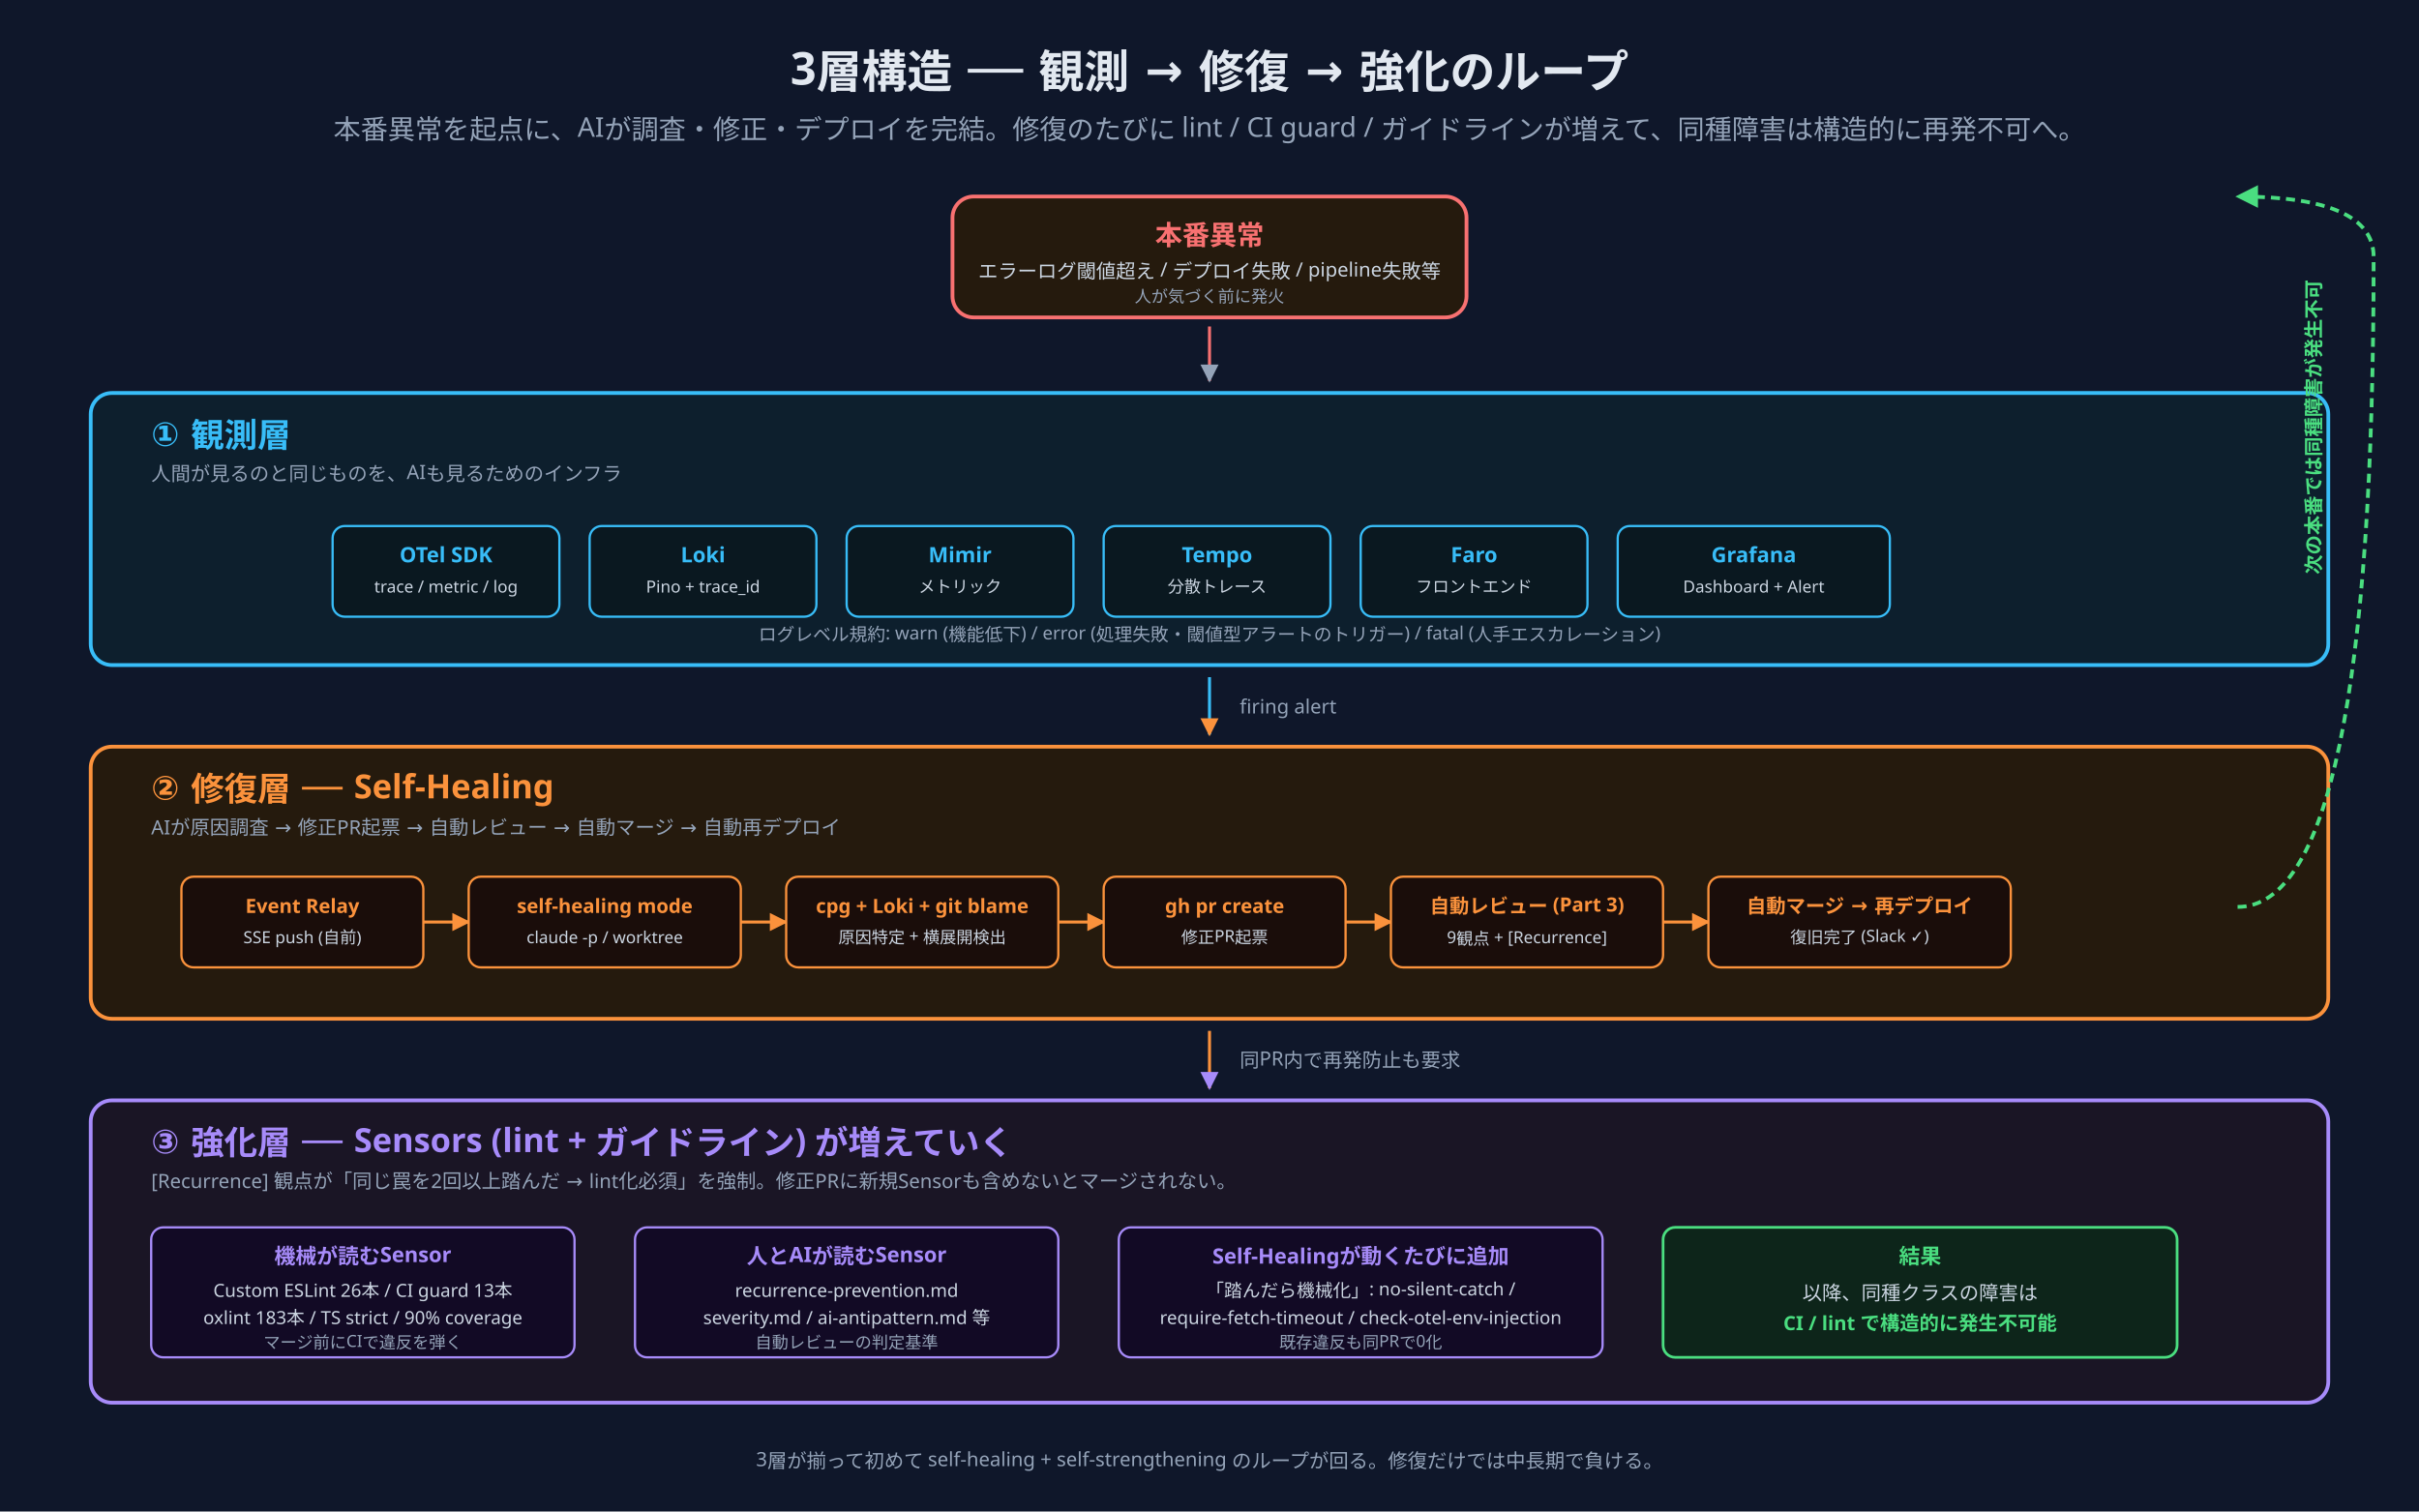
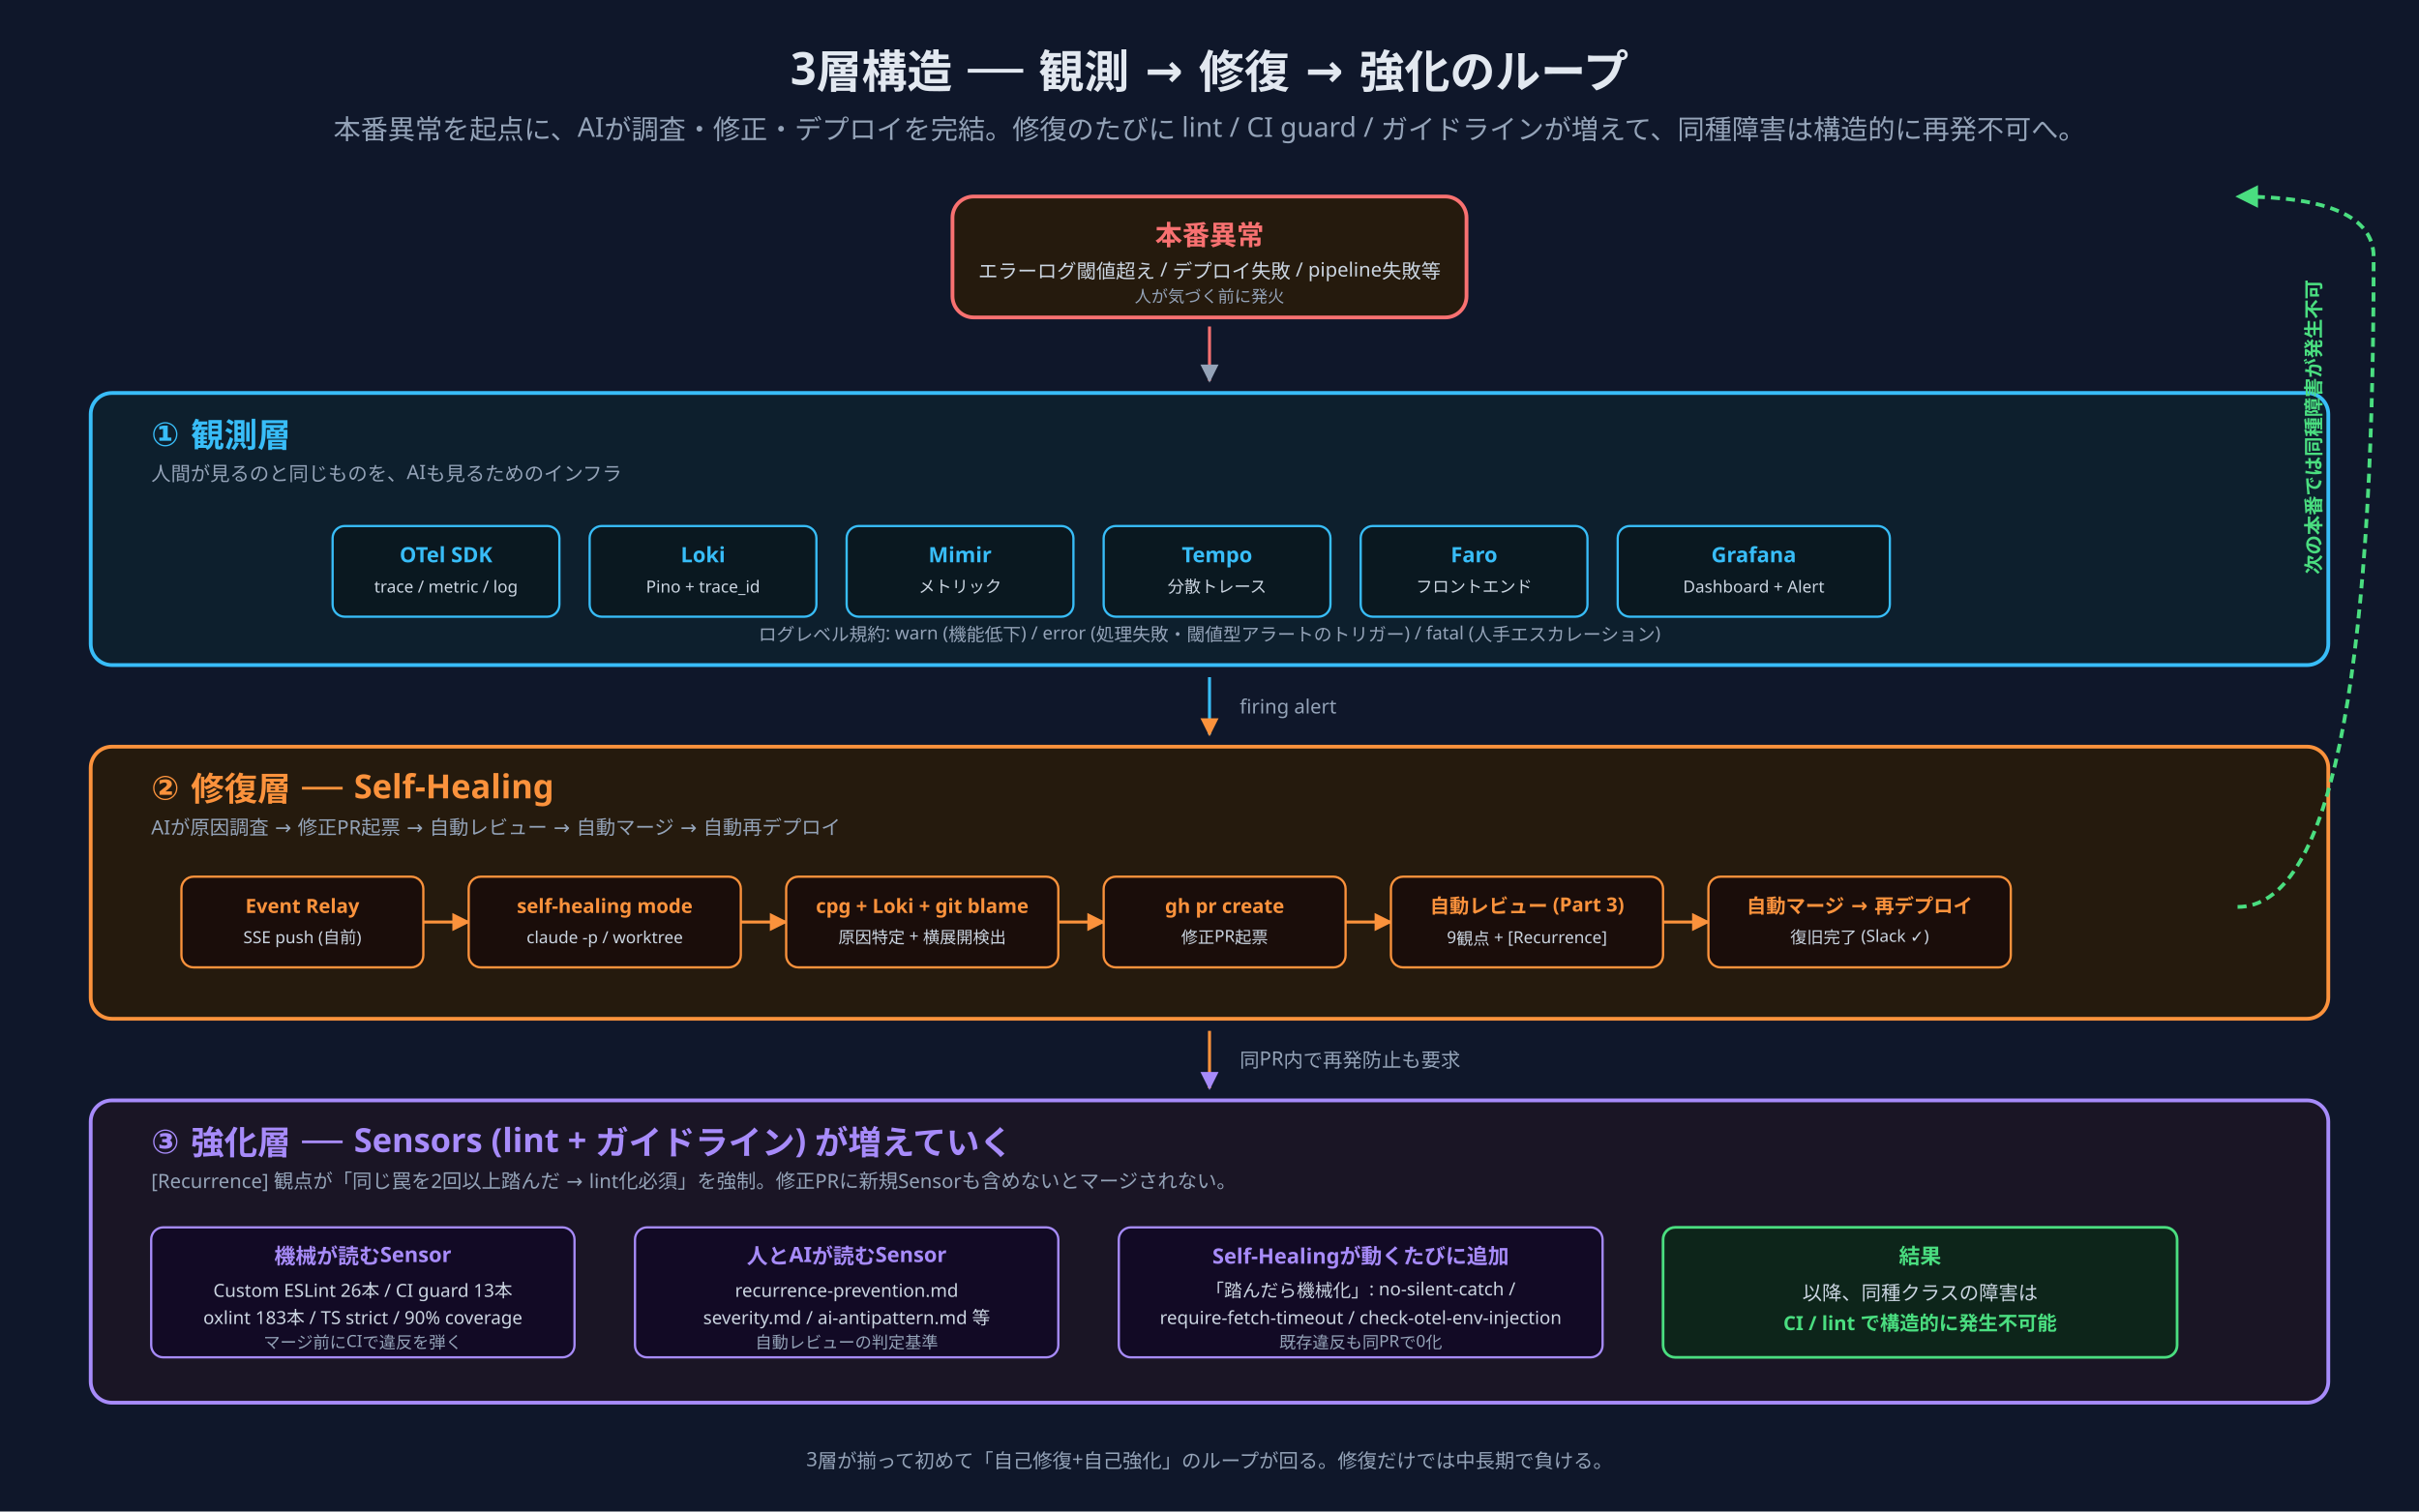
<svg xmlns="http://www.w3.org/2000/svg" width="1600" height="1000" viewBox="0 0 1600 1000">
  <rect width="1600" height="1000" fill="#0f172a" />
  <defs>
    <marker id="a-94a3b8" viewBox="0 0 10 10" refX="9" refY="5" markerWidth="6" markerHeight="6" orient="auto-start-reverse">
      <path d="M 0 0 L 10 5 L 0 10 z" fill="#94a3b8" />
    </marker>
    <marker id="a-4ade80" viewBox="0 0 10 10" refX="9" refY="5" markerWidth="6" markerHeight="6" orient="auto-start-reverse">
      <path d="M 0 0 L 10 5 L 0 10 z" fill="#4ade80" />
    </marker>
    <marker id="a-38bdf8" viewBox="0 0 10 10" refX="9" refY="5" markerWidth="6" markerHeight="6" orient="auto-start-reverse">
      <path d="M 0 0 L 10 5 L 0 10 z" fill="#38bdf8" />
    </marker>
    <marker id="a-fb923c" viewBox="0 0 10 10" refX="9" refY="5" markerWidth="6" markerHeight="6" orient="auto-start-reverse">
      <path d="M 0 0 L 10 5 L 0 10 z" fill="#fb923c" />
    </marker>
    <marker id="a-a78bfa" viewBox="0 0 10 10" refX="9" refY="5" markerWidth="6" markerHeight="6" orient="auto-start-reverse">
      <path d="M 0 0 L 10 5 L 0 10 z" fill="#a78bfa" />
    </marker>
  </defs>
  <text x="800" y="56" font-size="30" fill="#e2e8f0" text-anchor="middle" font-weight="bold" font-family="Noto Sans JP, sans-serif">3層構造 ── 観測 → 修復 → 強化のループ</text>
  <text x="800" y="92" font-size="18" fill="#94a3b8" text-anchor="middle" font-family="Noto Sans JP, sans-serif">本番異常を起点に、AIが調査・修正・デプロイを完結。修復のたびに lint / CI guard / ガイドラインが増えて、同種障害は構造的に再発不可へ。</text>
  <g font-family="Noto Sans JP, sans-serif">
    <rect x="630" y="130" width="340" height="80" rx="14" fill="#251a0d" stroke="#f87171" stroke-width="2.5" />
    <text x="800" y="162" font-size="18" fill="#f87171" text-anchor="middle" font-weight="bold">本番異常</text>
    <text x="800" y="184" font-size="13" fill="#cbd5e1" text-anchor="middle">エラーログ閾値超え / デプロイ失敗 / pipeline失敗等</text>
    <text x="800" y="200" font-size="11" fill="#94a3b8" text-anchor="middle">人が気づく前に発火</text>
  </g>
  <line x1="800" y1="216" x2="800" y2="252" stroke="#f87171" stroke-width="2" marker-end="url(#a-94a3b8)" />
  <g font-family="Noto Sans JP, sans-serif">
    <rect x="60" y="260" width="1480" height="180" rx="14" fill="#0d1f2d" stroke="#38bdf8" stroke-width="2.5" />
    <text x="100" y="295" font-size="22" fill="#38bdf8" font-weight="bold">① 観測層</text>
    <text x="100" y="318" font-size="13" fill="#94a3b8">人間が見るのと同じものを、AIも見るためのインフラ</text>
    <g transform="translate(0, 348)">
      <rect x="220" y="0" width="150" height="60" rx="8" fill="#0a1820" stroke="#38bdf8" stroke-width="1.5" />
      <text x="295" y="24" font-size="14" fill="#38bdf8" text-anchor="middle" font-weight="bold">OTel SDK</text>
      <text x="295" y="44" font-size="11" fill="#cbd5e1" text-anchor="middle">trace / metric / log</text>
      <rect x="390" y="0" width="150" height="60" rx="8" fill="#0a1820" stroke="#38bdf8" stroke-width="1.5" />
      <text x="465" y="24" font-size="14" fill="#38bdf8" text-anchor="middle" font-weight="bold">Loki</text>
      <text x="465" y="44" font-size="11" fill="#cbd5e1" text-anchor="middle">Pino + trace_id</text>
      <rect x="560" y="0" width="150" height="60" rx="8" fill="#0a1820" stroke="#38bdf8" stroke-width="1.5" />
      <text x="635" y="24" font-size="14" fill="#38bdf8" text-anchor="middle" font-weight="bold">Mimir</text>
      <text x="635" y="44" font-size="11" fill="#cbd5e1" text-anchor="middle">メトリック</text>
      <rect x="730" y="0" width="150" height="60" rx="8" fill="#0a1820" stroke="#38bdf8" stroke-width="1.5" />
      <text x="805" y="24" font-size="14" fill="#38bdf8" text-anchor="middle" font-weight="bold">Tempo</text>
      <text x="805" y="44" font-size="11" fill="#cbd5e1" text-anchor="middle">分散トレース</text>
      <rect x="900" y="0" width="150" height="60" rx="8" fill="#0a1820" stroke="#38bdf8" stroke-width="1.5" />
      <text x="975" y="24" font-size="14" fill="#38bdf8" text-anchor="middle" font-weight="bold">Faro</text>
      <text x="975" y="44" font-size="11" fill="#cbd5e1" text-anchor="middle">フロントエンド</text>
      <rect x="1070" y="0" width="180" height="60" rx="8" fill="#0a1820" stroke="#38bdf8" stroke-width="1.5" />
      <text x="1160" y="24" font-size="14" fill="#38bdf8" text-anchor="middle" font-weight="bold">Grafana</text>
      <text x="1160" y="44" font-size="11" fill="#cbd5e1" text-anchor="middle">Dashboard + Alert</text>
    </g>
    <text x="800" y="424" font-size="12" fill="#94a3b8" text-anchor="middle">ログレベル規約: warn (機能低下) / error (処理失敗・閾値型アラートのトリガー) / fatal (人手エスカレーション)</text>
  </g>
  <line x1="800" y1="448" x2="800" y2="486" stroke="#38bdf8" stroke-width="2" marker-end="url(#a-fb923c)" />
  <text x="820" y="472" font-size="13" fill="#94a3b8" font-family="Noto Sans JP, sans-serif">firing alert</text>
  <g font-family="Noto Sans JP, sans-serif">
    <rect x="60" y="494" width="1480" height="180" rx="14" fill="#251a0d" stroke="#fb923c" stroke-width="2.5" />
    <text x="100" y="529" font-size="22" fill="#fb923c" font-weight="bold">② 修復層 ── Self-Healing</text>
    <text x="100" y="552" font-size="13" fill="#94a3b8">AIが原因調査 → 修正PR起票 → 自動レビュー → 自動マージ → 自動再デプロイ</text>
    <g transform="translate(0, 580)">
      <rect x="120" y="0" width="160" height="60" rx="8" fill="#1a0d0a" stroke="#fb923c" stroke-width="1.5" />
      <text x="200" y="24" font-size="13" fill="#fb923c" text-anchor="middle" font-weight="bold">Event Relay</text>
      <text x="200" y="44" font-size="11" fill="#cbd5e1" text-anchor="middle">SSE push (自前)</text>
      <line x1="280" y1="30" x2="310" y2="30" stroke="#fb923c" stroke-width="2" marker-end="url(#a-fb923c)" />
      <rect x="310" y="0" width="180" height="60" rx="8" fill="#1a0d0a" stroke="#fb923c" stroke-width="1.5" />
      <text x="400" y="24" font-size="13" fill="#fb923c" text-anchor="middle" font-weight="bold">self-healing mode</text>
      <text x="400" y="44" font-size="11" fill="#cbd5e1" text-anchor="middle">claude -p / worktree</text>
      <line x1="490" y1="30" x2="520" y2="30" stroke="#fb923c" stroke-width="2" marker-end="url(#a-fb923c)" />
      <rect x="520" y="0" width="180" height="60" rx="8" fill="#1a0d0a" stroke="#fb923c" stroke-width="1.5" />
      <text x="610" y="24" font-size="13" fill="#fb923c" text-anchor="middle" font-weight="bold">cpg + Loki + git blame</text>
      <text x="610" y="44" font-size="11" fill="#cbd5e1" text-anchor="middle">原因特定 + 横展開検出</text>
      <line x1="700" y1="30" x2="730" y2="30" stroke="#fb923c" stroke-width="2" marker-end="url(#a-fb923c)" />
      <rect x="730" y="0" width="160" height="60" rx="8" fill="#1a0d0a" stroke="#fb923c" stroke-width="1.5" />
      <text x="810" y="24" font-size="13" fill="#fb923c" text-anchor="middle" font-weight="bold">gh pr create</text>
      <text x="810" y="44" font-size="11" fill="#cbd5e1" text-anchor="middle">修正PR起票</text>
      <line x1="890" y1="30" x2="920" y2="30" stroke="#fb923c" stroke-width="2" marker-end="url(#a-fb923c)" />
      <rect x="920" y="0" width="180" height="60" rx="8" fill="#1a0d0a" stroke="#fb923c" stroke-width="1.5" />
      <text x="1010" y="24" font-size="13" fill="#fb923c" text-anchor="middle" font-weight="bold">自動レビュー (Part 3)</text>
      <text x="1010" y="44" font-size="11" fill="#cbd5e1" text-anchor="middle">9観点 + [Recurrence]</text>
      <line x1="1100" y1="30" x2="1130" y2="30" stroke="#fb923c" stroke-width="2" marker-end="url(#a-fb923c)" />
      <rect x="1130" y="0" width="200" height="60" rx="8" fill="#1a0d0a" stroke="#fb923c" stroke-width="1.5" />
      <text x="1230" y="24" font-size="13" fill="#fb923c" text-anchor="middle" font-weight="bold">自動マージ → 再デプロイ</text>
      <text x="1230" y="44" font-size="11" fill="#cbd5e1" text-anchor="middle">復旧完了 (Slack ✓)</text>
    </g>
  </g>
  <line x1="800" y1="682" x2="800" y2="720" stroke="#fb923c" stroke-width="2" marker-end="url(#a-a78bfa)" />
  <text x="820" y="706" font-size="13" fill="#94a3b8" font-family="Noto Sans JP, sans-serif">同PR内で再発防止も要求</text>
  <g font-family="Noto Sans JP, sans-serif">
    <rect x="60" y="728" width="1480" height="200" rx="14" fill="#1a1525" stroke="#a78bfa" stroke-width="2.5" />
    <text x="100" y="763" font-size="22" fill="#a78bfa" font-weight="bold">③ 強化層 ── Sensors (lint + ガイドライン) が増えていく</text>
    <text x="100" y="786" font-size="13" fill="#94a3b8">[Recurrence] 観点が「同じ罠を2回以上踏んだ → lint化必須」を強制。修正PRに新規Sensorも含めないとマージされない。</text>
    <g transform="translate(0, 812)">
      <rect x="100" y="0" width="280" height="86" rx="8" fill="#120a25" stroke="#a78bfa" stroke-width="1.5" />
      <text x="240" y="24" font-size="14" fill="#a78bfa" text-anchor="middle" font-weight="bold">機械が読むSensor</text>
      <text x="240" y="46" font-size="12" fill="#cbd5e1" text-anchor="middle">Custom ESLint 26本 / CI guard 13本</text>
      <text x="240" y="64" font-size="12" fill="#cbd5e1" text-anchor="middle">oxlint 183本 / TS strict / 90% coverage</text>
      <text x="240" y="80" font-size="11" fill="#94a3b8" text-anchor="middle">マージ前にCIで違反を弾く</text>
      <rect x="420" y="0" width="280" height="86" rx="8" fill="#120a25" stroke="#a78bfa" stroke-width="1.5" />
      <text x="560" y="24" font-size="14" fill="#a78bfa" text-anchor="middle" font-weight="bold">人とAIが読むSensor</text>
      <text x="560" y="46" font-size="12" fill="#cbd5e1" text-anchor="middle">recurrence-prevention.md</text>
      <text x="560" y="64" font-size="12" fill="#cbd5e1" text-anchor="middle">severity.md / ai-antipattern.md 等</text>
      <text x="560" y="80" font-size="11" fill="#94a3b8" text-anchor="middle">自動レビューの判定基準</text>
      <rect x="740" y="0" width="320" height="86" rx="8" fill="#120a25" stroke="#a78bfa" stroke-width="1.5" />
      <text x="900" y="24" font-size="14" fill="#a78bfa" text-anchor="middle" font-weight="bold">Self-Healingが動くたびに追加</text>
      <text x="900" y="46" font-size="12" fill="#cbd5e1" text-anchor="middle">「踏んだら機械化」: no-silent-catch /</text>
      <text x="900" y="64" font-size="12" fill="#cbd5e1" text-anchor="middle">require-fetch-timeout / check-otel-env-injection</text>
      <text x="900" y="80" font-size="11" fill="#94a3b8" text-anchor="middle">既存違反も同PRで0化</text>
      <rect x="1100" y="0" width="340" height="86" rx="8" fill="#0d251a" stroke="#4ade80" stroke-width="1.8" />
      <text x="1270" y="24" font-size="14" fill="#4ade80" text-anchor="middle" font-weight="bold">結果</text>
      <text x="1270" y="48" font-size="13" fill="#cbd5e1" text-anchor="middle">以降、同種クラスの障害は</text>
      <text x="1270" y="68" font-size="13" fill="#cbd5e1" text-anchor="middle">
        <tspan font-weight="bold" fill="#4ade80">CI / lint で構造的に発生不可能</tspan>
      </text>
    </g>
  </g>
  <path d="M 1480 600 Q 1570 600 1570 170 Q 1570 130 1480 130" fill="none" stroke="#4ade80" stroke-width="2.5" stroke-dasharray="6,4" marker-end="url(#a-4ade80)" />
  <text x="1535" y="380" font-size="13" fill="#4ade80" font-family="Noto Sans JP, sans-serif" font-weight="bold" transform="rotate(-90, 1535, 380)">次の本番では同種障害が発生不可</text>
-   <text x="800" y="970" font-size="13" fill="#94a3b8" text-anchor="middle" font-family="Noto Sans JP, sans-serif">3層が揃って初めて self-healing + self-strengthening のループが回る。修復だけでは中長期で負ける。</text>
+   <text x="800" y="970" font-size="13" fill="#94a3b8" text-anchor="middle" font-family="Noto Sans JP, sans-serif">3層が揃って初めて「自己修復+自己強化」のループが回る。修復だけでは中長期で負ける。</text>
</svg>
